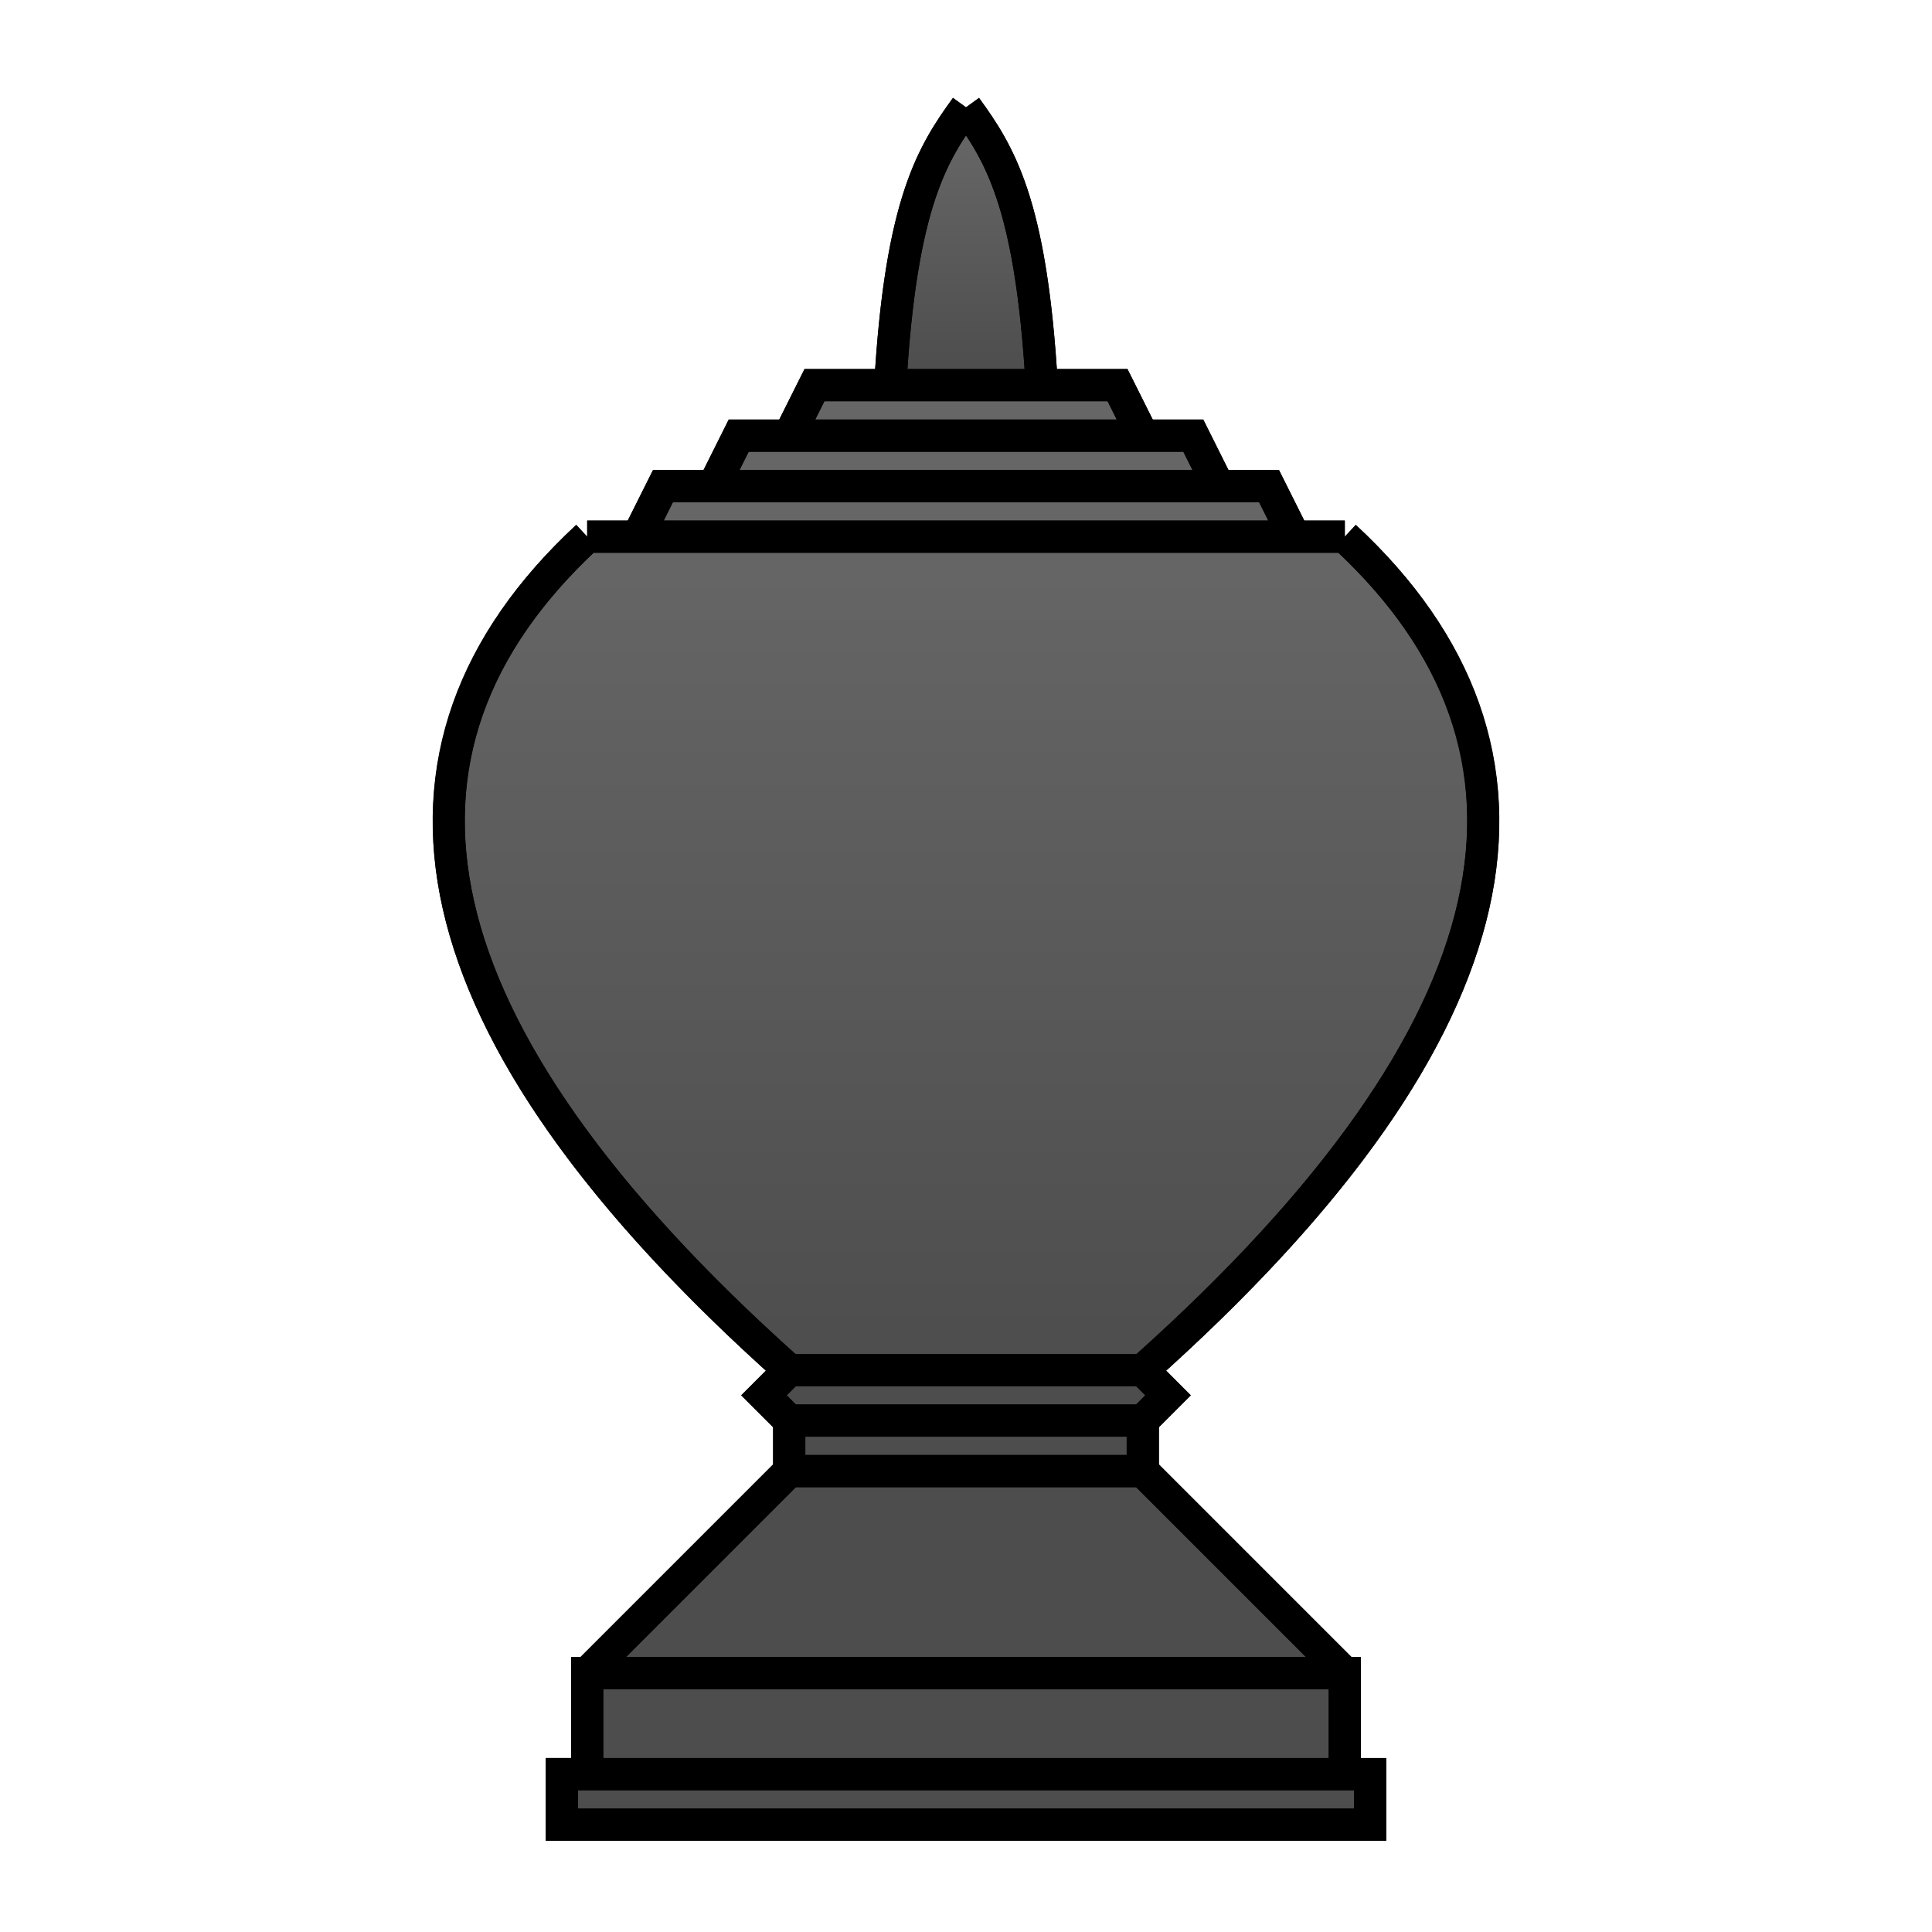
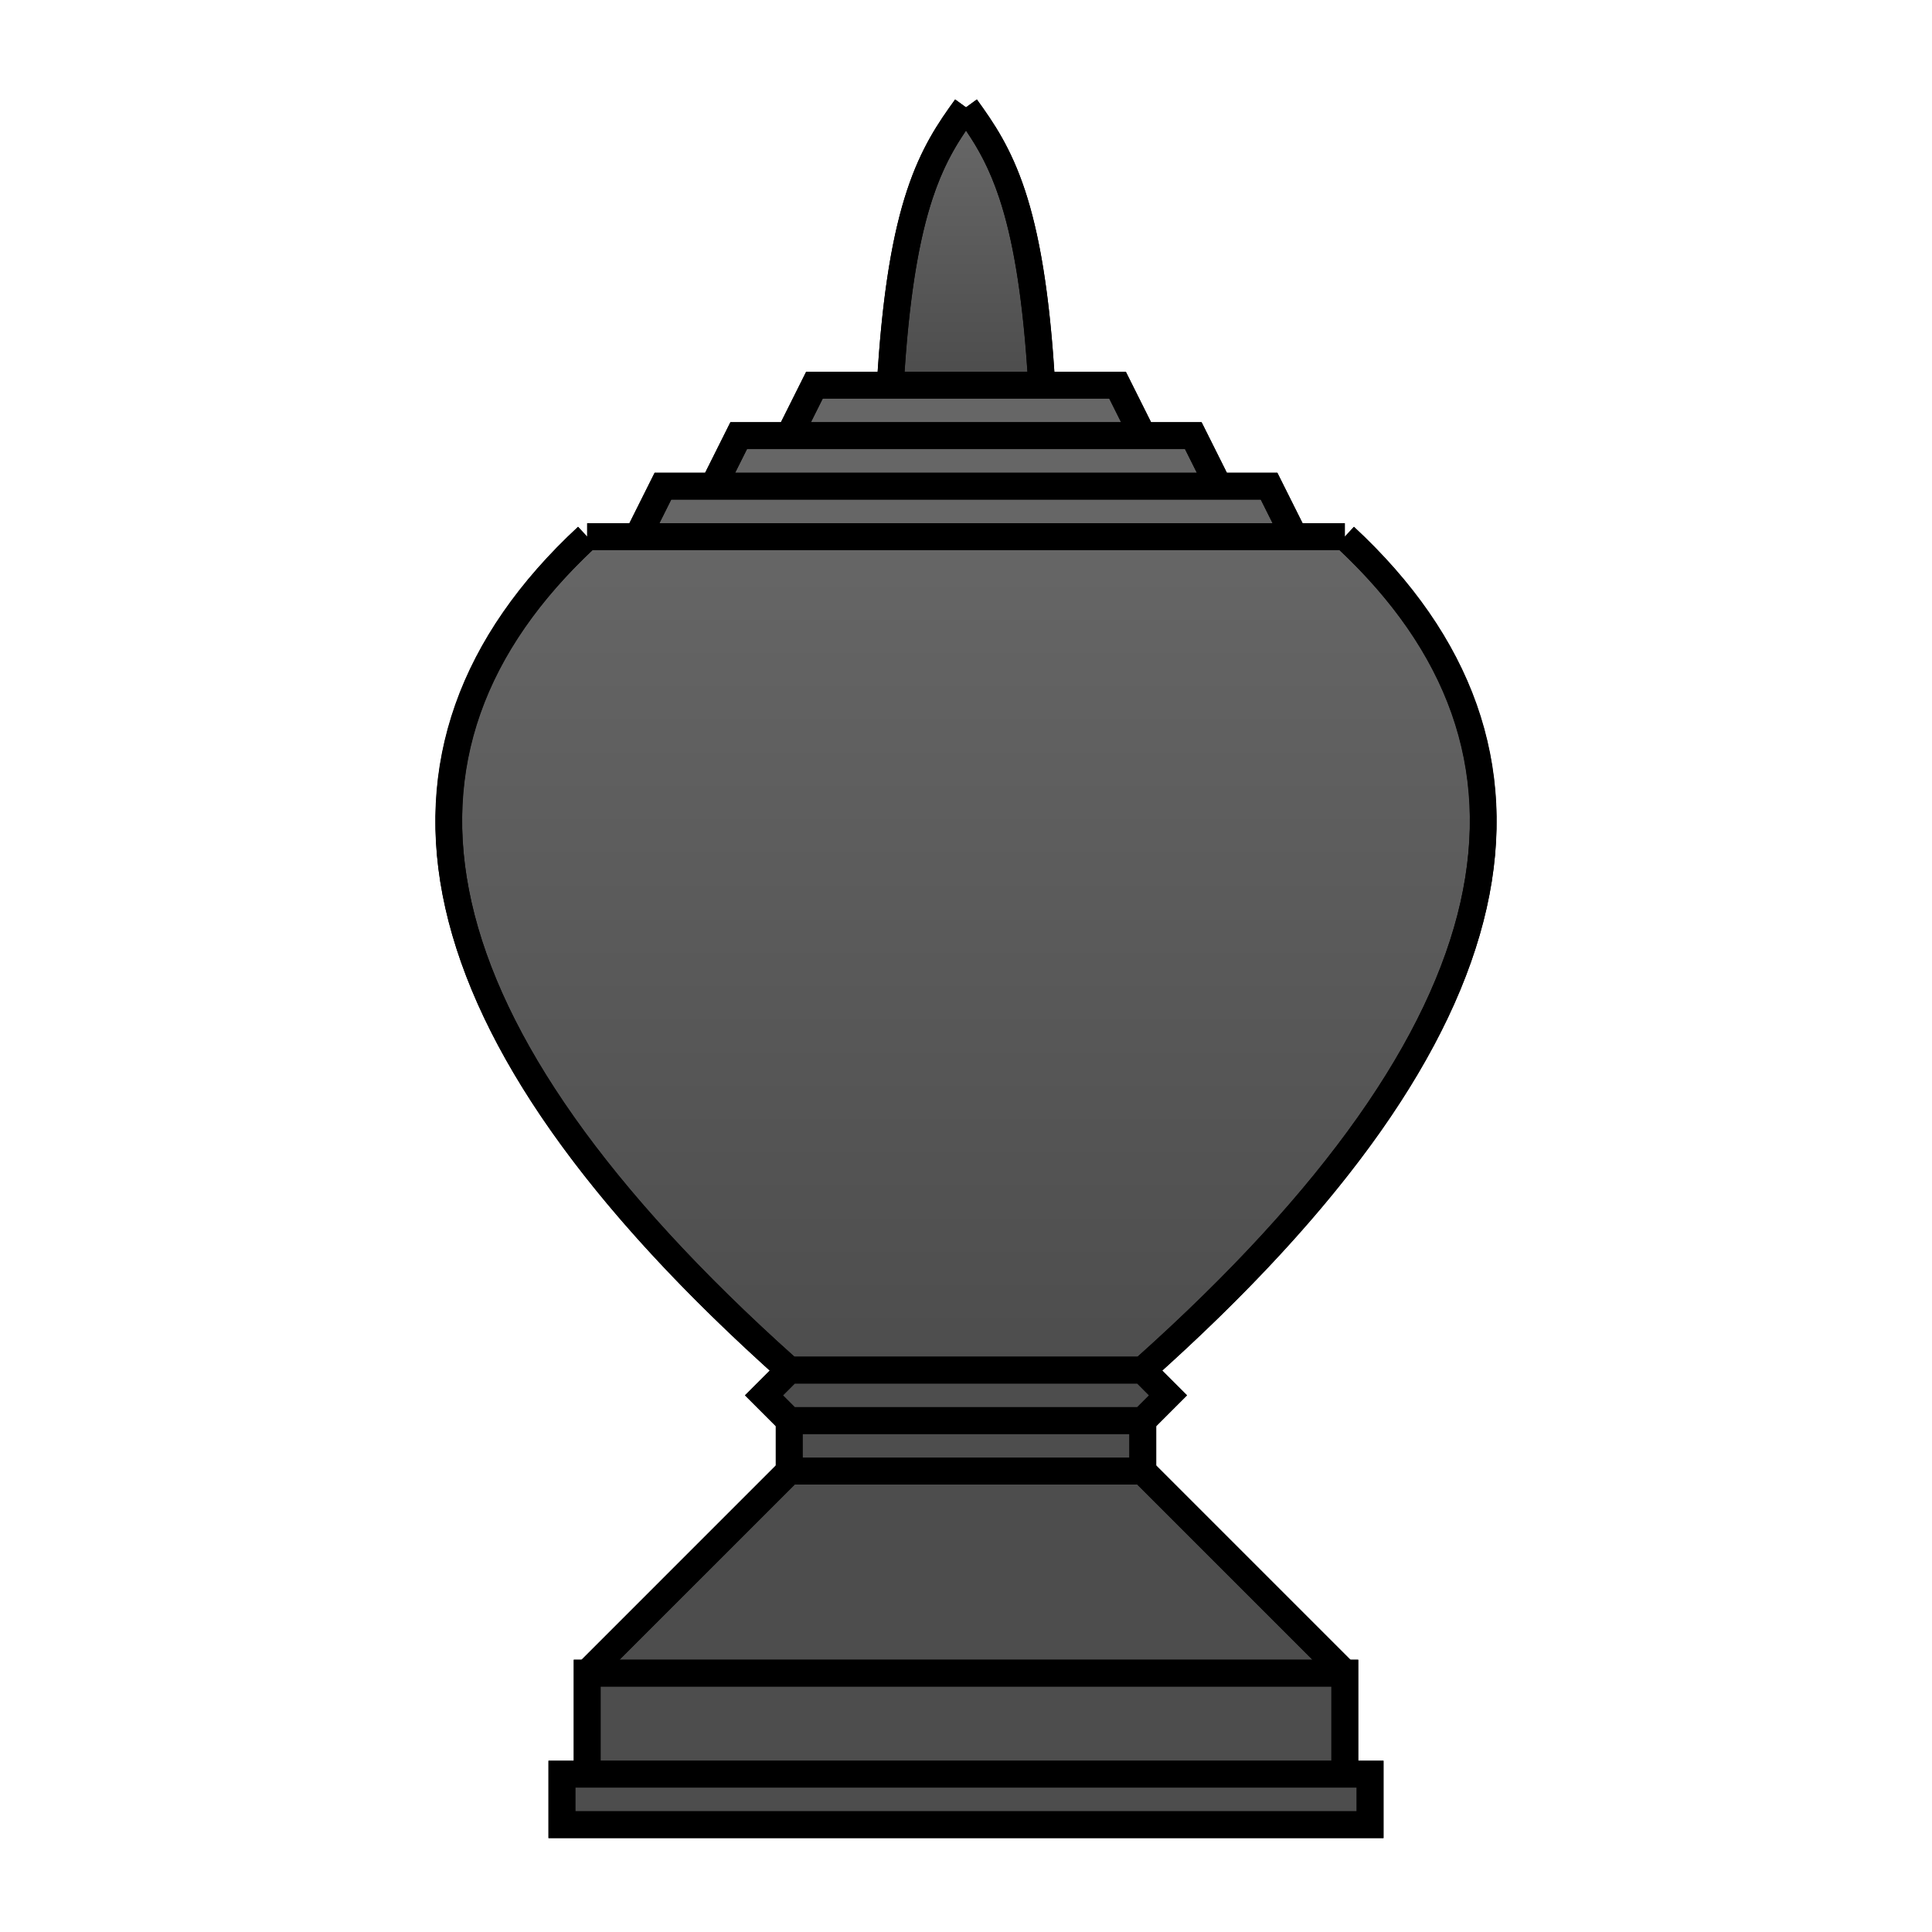
<svg xmlns="http://www.w3.org/2000/svg" xmlns:xlink="http://www.w3.org/1999/xlink" width="360" height="360" viewBox="0 0 95.25 95.25" version="1.1" id="svg8">
  <defs id="defs2">
-     <linearGradient id="linearGradient3453">
-       <stop style="stop-color:#666666;stop-opacity:1" offset="0" id="stop3449" />
-       <stop style="stop-color:#4d4d4d;stop-opacity:1" offset="1" id="stop3451" />
+     <linearGradient id="linearGradient1652">
+       <stop style="stop-color:#666666;stop-opacity:1" offset="0" id="stop1648" />
+       <stop style="stop-color:#4d4d4d;stop-opacity:1" offset="1" id="stop1650" />
    </linearGradient>
-     <linearGradient id="linearGradient3445">
-       <stop style="stop-color:#666666;stop-opacity:1" offset="0" id="stop3441" />
-       <stop style="stop-color:#4d4d4d;stop-opacity:1" offset="1" id="stop3443" />
+     <linearGradient id="linearGradient1644">
+       <stop style="stop-color:#666666;stop-opacity:1" offset="0" id="stop1640" />
+       <stop style="stop-color:#4d4d4d;stop-opacity:1" offset="1" id="stop1642" />
    </linearGradient>
-     <linearGradient xlink:href="#linearGradient3445" id="linearGradient3447" x1="180" y1="100" x2="180" y2="255" gradientUnits="userSpaceOnUse" />
-     <linearGradient xlink:href="#linearGradient3453" id="linearGradient3455" x1="180" y1="25" x2="180" y2="70" gradientUnits="userSpaceOnUse" />
+     <linearGradient xlink:href="#linearGradient1644" id="linearGradient1646" x1="180" y1="25" x2="180" y2="70" gradientUnits="userSpaceOnUse" />
+     <linearGradient xlink:href="#linearGradient1652" id="linearGradient1654" x1="180" y1="100" x2="180" y2="255" gradientUnits="userSpaceOnUse" />
  </defs>
-   <g id="layer6" style="display:inline">
-     <path style="color:#000000;font-style:normal;font-variant:normal;font-weight:normal;font-stretch:normal;font-size:medium;line-height:normal;font-family:sans-serif;font-variant-ligatures:normal;font-variant-position:normal;font-variant-caps:normal;font-variant-numeric:normal;font-variant-alternates:normal;font-feature-settings:normal;text-indent:0;text-align:start;text-decoration:none;text-decoration-line:none;text-decoration-style:solid;text-decoration-color:#000000;letter-spacing:normal;word-spacing:normal;text-transform:none;writing-mode:lr-tb;direction:ltr;text-orientation:mixed;dominant-baseline:auto;baseline-shift:baseline;text-anchor:start;white-space:normal;shape-padding:0;clip-rule:nonzero;display:inline;overflow:visible;visibility:visible;opacity:1;isolation:auto;mix-blend-mode:normal;color-interpolation:sRGB;color-interpolation-filters:linearRGB;solid-color:#000000;solid-opacity:1;vector-effect:none;fill:#000000;fill-opacity:1;fill-rule:nonzero;stroke:none;stroke-width:6;stroke-linecap:butt;stroke-linejoin:miter;stroke-miterlimit:4;stroke-dasharray:none;stroke-dashoffset:0;stroke-opacity:1;color-rendering:auto;image-rendering:auto;shape-rendering:auto;text-rendering:auto;enable-background:accumulate" d="m 177.572,18.24 c -3.104,4.274 -6.417,9.123 -9.051,17.104 -2.483,7.523 -4.401,17.866 -5.441,33.418 h -13.168 l -4.705,9.412 h -9.418 l -4.697,9.412 h -9.416 l -4.707,9.412 h -7.555 v 3.01 l -2.045,-2.205 C 85.389,118.179 76.432,142.471 82.508,169.355 c 5.939,26.282 25.775,54.854 60.205,86.037 l -4.605,4.605 5.949,5.949 v 6.926 l -35.889,35.889 h -1.758 v 18.824 h -4.703 V 343 H 180 258.293 v -15.414 h -4.703 v -18.824 h -1.758 l -35.889,-35.889 v -6.926 l 5.949,-5.949 -4.605,-4.605 c 34.43,-31.183 54.266,-59.755 60.205,-86.037 6.075,-26.884 -2.881,-51.177 -24.861,-71.553 l -2.045,2.205 v -3.01 h -7.555 l -4.707,-9.412 h -9.416 l -4.697,-9.412 h -9.418 l -4.705,-9.412 h -13.168 c -1.041,-15.552 -2.959,-25.895 -5.441,-33.418 -2.634,-7.981 -5.947,-12.829 -9.051,-17.104 L 180,20 Z" id="path3426" transform="scale(0.2645833)" />
+   <g id="layer3" style="display:inline">
+     <path style="color:#000000;font-style:normal;font-variant:normal;font-weight:normal;font-stretch:normal;font-size:medium;line-height:normal;font-family:sans-serif;font-variant-ligatures:normal;font-variant-position:normal;font-variant-caps:normal;font-variant-numeric:normal;font-variant-alternates:normal;font-feature-settings:normal;text-indent:0;text-align:start;text-decoration:none;text-decoration-line:none;text-decoration-style:solid;text-decoration-color:#000000;letter-spacing:normal;word-spacing:normal;text-transform:none;writing-mode:lr-tb;direction:ltr;text-orientation:mixed;dominant-baseline:auto;baseline-shift:baseline;text-anchor:start;white-space:normal;shape-padding:0;clip-rule:nonzero;display:inline;overflow:visible;visibility:visible;opacity:1;isolation:auto;mix-blend-mode:normal;color-interpolation:sRGB;color-interpolation-filters:linearRGB;solid-color:#000000;solid-opacity:1;vector-effect:none;fill:#000000;fill-opacity:1;fill-rule:nonzero;stroke:none;stroke-width:5;stroke-linecap:butt;stroke-linejoin:miter;stroke-miterlimit:4;stroke-dasharray:none;stroke-dashoffset:0;stroke-opacity:1;color-rendering:auto;image-rendering:auto;shape-rendering:auto;text-rendering:auto;enable-background:accumulate" d="m 177.977,18.529 c -3.098,4.267 -6.368,9.049 -8.982,16.971 -2.489,7.543 -4.42,17.974 -5.451,33.764 H 150.221 l -4.705,9.412 h -9.416 l -4.705,9.412 h -9.408 L 117.281,97.5 h -7.867 v 2.504 l -1.705,-1.84 C 85.822,118.454 76.955,142.53 82.994,169.252 c 5.926,26.222 25.814,54.845 60.441,86.127 l -4.619,4.619 5.742,5.742 v 7.34 L 108.375,309.264 h -1.463 v 18.824 h -4.709 v 14.41 H 180 257.797 v -14.41 h -4.709 V 309.264 H 251.625 l -36.184,-36.184 v -7.34 l 5.742,-5.742 -4.619,-4.619 c 34.628,-31.282 54.516,-59.905 60.441,-86.127 6.039,-26.722 -2.827,-50.798 -24.715,-71.088 l -1.705,1.84 V 97.5 h -7.867 l -4.705,-9.412 h -9.408 l -4.705,-9.412 h -9.416 L 209.779,69.264 H 196.457 C 195.425,53.474 193.495,43.043 191.006,35.5 188.392,27.578 185.122,22.796 182.023,18.529 L 180,19.998 Z" id="path1625" transform="scale(0.2645833)" />
  </g>
-   <g id="layer7" style="display:inline">
-     <path style="color:#000000;font-style:normal;font-variant:normal;font-weight:normal;font-stretch:normal;font-size:medium;line-height:normal;font-family:sans-serif;font-variant-ligatures:normal;font-variant-position:normal;font-variant-caps:normal;font-variant-numeric:normal;font-variant-alternates:normal;font-feature-settings:normal;text-indent:0;text-align:start;text-decoration:none;text-decoration-line:none;text-decoration-style:solid;text-decoration-color:#000000;letter-spacing:normal;word-spacing:normal;text-transform:none;writing-mode:lr-tb;direction:ltr;text-orientation:mixed;dominant-baseline:auto;baseline-shift:baseline;text-anchor:start;white-space:normal;shape-padding:0;clip-rule:nonzero;display:inline;overflow:visible;visibility:visible;opacity:1;isolation:auto;mix-blend-mode:normal;color-interpolation:sRGB;color-interpolation-filters:linearRGB;solid-color:#000000;solid-opacity:1;vector-effect:none;fill:url(#linearGradient3455);fill-opacity:1;fill-rule:nonzero;stroke:none;stroke-width:6;stroke-linecap:butt;stroke-linejoin:miter;stroke-miterlimit:4;stroke-dasharray:none;stroke-dashoffset:0;stroke-opacity:1;color-rendering:auto;image-rendering:auto;shape-rendering:auto;text-rendering:auto;enable-background:accumulate" d="m 180,25.232 c 2.096,3.158 4.036,6.711 5.779,11.994 2.242,6.793 4.104,16.538 5.131,31.535 H 180 169.09 c 1.027,-14.998 2.889,-24.742 5.131,-31.535 1.744,-5.283 3.684,-8.837 5.779,-11.994 z" id="path3424" transform="scale(0.2645833)" />
-     <path style="color:#000000;font-style:normal;font-variant:normal;font-weight:normal;font-stretch:normal;font-size:medium;line-height:normal;font-family:sans-serif;font-variant-ligatures:normal;font-variant-position:normal;font-variant-caps:normal;font-variant-numeric:normal;font-variant-alternates:normal;font-feature-settings:normal;text-indent:0;text-align:start;text-decoration:none;text-decoration-line:none;text-decoration-style:solid;text-decoration-color:#000000;letter-spacing:normal;word-spacing:normal;text-transform:none;writing-mode:lr-tb;direction:ltr;text-orientation:mixed;dominant-baseline:auto;baseline-shift:baseline;text-anchor:start;white-space:normal;shape-padding:0;clip-rule:nonzero;display:inline;overflow:visible;visibility:visible;opacity:1;isolation:auto;mix-blend-mode:normal;color-interpolation:sRGB;color-interpolation-filters:linearRGB;solid-color:#000000;solid-opacity:1;vector-effect:none;fill:#666666;fill-opacity:1;fill-rule:nonzero;stroke:none;stroke-width:6;stroke-linecap:butt;stroke-linejoin:miter;stroke-miterlimit:4;stroke-dasharray:none;stroke-dashoffset:0;stroke-opacity:1;color-rendering:auto;image-rendering:auto;shape-rendering:auto;text-rendering:auto;enable-background:accumulate" d="M 153.617,74.764 H 180 206.383 l 1.705,3.41 H 180 151.912 Z" id="path3422" transform="scale(0.2645833)" />
-     <path style="color:#000000;font-style:normal;font-variant:normal;font-weight:normal;font-stretch:normal;font-size:medium;line-height:normal;font-family:sans-serif;font-variant-ligatures:normal;font-variant-position:normal;font-variant-caps:normal;font-variant-numeric:normal;font-variant-alternates:normal;font-feature-settings:normal;text-indent:0;text-align:start;text-decoration:none;text-decoration-line:none;text-decoration-style:solid;text-decoration-color:#000000;letter-spacing:normal;word-spacing:normal;text-transform:none;writing-mode:lr-tb;direction:ltr;text-orientation:mixed;dominant-baseline:auto;baseline-shift:baseline;text-anchor:start;white-space:normal;shape-padding:0;clip-rule:nonzero;display:inline;overflow:visible;visibility:visible;opacity:1;isolation:auto;mix-blend-mode:normal;color-interpolation:sRGB;color-interpolation-filters:linearRGB;solid-color:#000000;solid-opacity:1;vector-effect:none;fill:#666666;fill-opacity:1;fill-rule:nonzero;stroke:none;stroke-width:6;stroke-linecap:butt;stroke-linejoin:miter;stroke-miterlimit:4;stroke-dasharray:none;stroke-dashoffset:0;stroke-opacity:1;color-rendering:auto;image-rendering:auto;shape-rendering:auto;text-rendering:auto;enable-background:accumulate" d="M 139.504,84.176 H 180 220.496 l 1.705,3.41 H 180 137.799 Z" id="path3420" transform="scale(0.2645833)" />
-     <path style="color:#000000;font-style:normal;font-variant:normal;font-weight:normal;font-stretch:normal;font-size:medium;line-height:normal;font-family:sans-serif;font-variant-ligatures:normal;font-variant-position:normal;font-variant-caps:normal;font-variant-numeric:normal;font-variant-alternates:normal;font-feature-settings:normal;text-indent:0;text-align:start;text-decoration:none;text-decoration-line:none;text-decoration-style:solid;text-decoration-color:#000000;letter-spacing:normal;word-spacing:normal;text-transform:none;writing-mode:lr-tb;direction:ltr;text-orientation:mixed;dominant-baseline:auto;baseline-shift:baseline;text-anchor:start;white-space:normal;shape-padding:0;clip-rule:nonzero;display:inline;overflow:visible;visibility:visible;opacity:1;isolation:auto;mix-blend-mode:normal;color-interpolation:sRGB;color-interpolation-filters:linearRGB;solid-color:#000000;solid-opacity:1;vector-effect:none;fill:#666666;fill-opacity:1;fill-rule:nonzero;stroke:none;stroke-width:6;stroke-linecap:butt;stroke-linejoin:miter;stroke-miterlimit:4;stroke-dasharray:none;stroke-dashoffset:0;stroke-opacity:1;color-rendering:auto;image-rendering:auto;shape-rendering:auto;text-rendering:auto;enable-background:accumulate" d="M 125.381,93.588 H 180 234.619 l 1.705,3.41 H 180 123.676 Z" id="path3418" transform="scale(0.2645833)" />
-     <path style="color:#000000;font-style:normal;font-variant:normal;font-weight:normal;font-stretch:normal;font-size:medium;line-height:normal;font-family:sans-serif;font-variant-ligatures:normal;font-variant-position:normal;font-variant-caps:normal;font-variant-numeric:normal;font-variant-alternates:normal;font-feature-settings:normal;text-indent:0;text-align:start;text-decoration:none;text-decoration-line:none;text-decoration-style:solid;text-decoration-color:#000000;letter-spacing:normal;word-spacing:normal;text-transform:none;writing-mode:lr-tb;direction:ltr;text-orientation:mixed;dominant-baseline:auto;baseline-shift:baseline;text-anchor:start;white-space:normal;shape-padding:0;clip-rule:nonzero;display:inline;overflow:visible;visibility:visible;opacity:1;isolation:auto;mix-blend-mode:normal;color-interpolation:sRGB;color-interpolation-filters:linearRGB;solid-color:#000000;solid-opacity:1;vector-effect:none;fill:url(#linearGradient3447);fill-opacity:1;fill-rule:nonzero;stroke:none;stroke-width:6;stroke-linecap:butt;stroke-linejoin:miter;stroke-miterlimit:4;stroke-dasharray:none;stroke-dashoffset:0;stroke-opacity:1;color-rendering:auto;image-rendering:auto;shape-rendering:auto;text-rendering:auto;enable-background:accumulate" d="M 110.611,103 H 180 249.389 c 20.229,19.138 27.816,40.438 22.258,65.033 -5.589,24.733 -25.008,53 -59.859,84.258 H 180 148.213 C 113.362,221.033 93.943,192.767 88.354,168.033 82.795,143.438 90.382,122.138 110.611,103 Z" id="path3416" transform="scale(0.2645833)" />
-     <path style="color:#000000;font-style:normal;font-variant:normal;font-weight:normal;font-stretch:normal;font-size:medium;line-height:normal;font-family:sans-serif;font-variant-ligatures:normal;font-variant-position:normal;font-variant-caps:normal;font-variant-numeric:normal;font-variant-alternates:normal;font-feature-settings:normal;text-indent:0;text-align:start;text-decoration:none;text-decoration-line:none;text-decoration-style:solid;text-decoration-color:#000000;letter-spacing:normal;word-spacing:normal;text-transform:none;writing-mode:lr-tb;direction:ltr;text-orientation:mixed;dominant-baseline:auto;baseline-shift:baseline;text-anchor:start;white-space:normal;shape-padding:0;clip-rule:nonzero;display:inline;overflow:visible;visibility:visible;opacity:1;isolation:auto;mix-blend-mode:normal;color-interpolation:sRGB;color-interpolation-filters:linearRGB;solid-color:#000000;solid-opacity:1;vector-effect:none;fill:#4d4d4d;fill-opacity:1;fill-rule:nonzero;stroke:none;stroke-width:6;stroke-linecap:butt;stroke-linejoin:miter;stroke-miterlimit:4;stroke-dasharray:none;stroke-dashoffset:0;stroke-opacity:1;color-rendering:auto;image-rendering:auto;shape-rendering:auto;text-rendering:auto;enable-background:accumulate" d="M 148.303,258.293 H 180 211.697 l 1.705,1.705 -1.705,1.705 H 180 148.303 l -1.705,-1.705 z" id="path3414" transform="scale(0.2645833)" />
-     <path style="color:#000000;font-style:normal;font-variant:normal;font-weight:normal;font-stretch:normal;font-size:medium;line-height:normal;font-family:sans-serif;font-variant-ligatures:normal;font-variant-position:normal;font-variant-caps:normal;font-variant-numeric:normal;font-variant-alternates:normal;font-feature-settings:normal;text-indent:0;text-align:start;text-decoration:none;text-decoration-line:none;text-decoration-style:solid;text-decoration-color:#000000;letter-spacing:normal;word-spacing:normal;text-transform:none;writing-mode:lr-tb;direction:ltr;text-orientation:mixed;dominant-baseline:auto;baseline-shift:baseline;text-anchor:start;white-space:normal;shape-padding:0;clip-rule:nonzero;display:inline;overflow:visible;visibility:visible;opacity:1;isolation:auto;mix-blend-mode:normal;color-interpolation:sRGB;color-interpolation-filters:linearRGB;solid-color:#000000;solid-opacity:1;vector-effect:none;fill:#4d4d4d;fill-opacity:1;fill-rule:nonzero;stroke:none;stroke-width:6;stroke-linecap:butt;stroke-linejoin:miter;stroke-miterlimit:4;stroke-dasharray:none;stroke-dashoffset:0;stroke-opacity:1;color-rendering:auto;image-rendering:auto;shape-rendering:auto;text-rendering:auto;enable-background:accumulate" d="M 150.059,267.705 H 180 209.941 v 3.41 H 180 150.059 Z" id="path3412" transform="scale(0.2645833)" />
-     <path style="color:#000000;font-style:normal;font-variant:normal;font-weight:normal;font-stretch:normal;font-size:medium;line-height:normal;font-family:sans-serif;font-variant-ligatures:normal;font-variant-position:normal;font-variant-caps:normal;font-variant-numeric:normal;font-variant-alternates:normal;font-feature-settings:normal;text-indent:0;text-align:start;text-decoration:none;text-decoration-line:none;text-decoration-style:solid;text-decoration-color:#000000;letter-spacing:normal;word-spacing:normal;text-transform:none;writing-mode:lr-tb;direction:ltr;text-orientation:mixed;dominant-baseline:auto;baseline-shift:baseline;text-anchor:start;white-space:normal;shape-padding:0;clip-rule:nonzero;display:inline;overflow:visible;visibility:visible;opacity:1;isolation:auto;mix-blend-mode:normal;color-interpolation:sRGB;color-interpolation-filters:linearRGB;solid-color:#000000;solid-opacity:1;vector-effect:none;fill:#4d4d4d;fill-opacity:1;fill-rule:nonzero;stroke:none;stroke-width:6;stroke-linecap:butt;stroke-linejoin:miter;stroke-miterlimit:4;stroke-dasharray:none;stroke-dashoffset:0;stroke-opacity:1;color-rendering:auto;image-rendering:auto;shape-rendering:auto;text-rendering:auto;enable-background:accumulate" d="M 148.301,277.117 H 180 211.699 l 31.645,31.645 H 180 116.656 Z" id="path3410" transform="scale(0.2645833)" />
-     <path style="color:#000000;font-style:normal;font-variant:normal;font-weight:normal;font-stretch:normal;font-size:medium;line-height:normal;font-family:sans-serif;font-variant-ligatures:normal;font-variant-position:normal;font-variant-caps:normal;font-variant-numeric:normal;font-variant-alternates:normal;font-feature-settings:normal;text-indent:0;text-align:start;text-decoration:none;text-decoration-line:none;text-decoration-style:solid;text-decoration-color:#000000;letter-spacing:normal;word-spacing:normal;text-transform:none;writing-mode:lr-tb;direction:ltr;text-orientation:mixed;dominant-baseline:auto;baseline-shift:baseline;text-anchor:start;white-space:normal;shape-padding:0;clip-rule:nonzero;display:inline;overflow:visible;visibility:visible;opacity:1;isolation:auto;mix-blend-mode:normal;color-interpolation:sRGB;color-interpolation-filters:linearRGB;solid-color:#000000;solid-opacity:1;vector-effect:none;fill:#4d4d4d;fill-opacity:1;fill-rule:nonzero;stroke:none;stroke-width:6;stroke-linecap:butt;stroke-linejoin:miter;stroke-miterlimit:4;stroke-dasharray:none;stroke-dashoffset:0;stroke-opacity:1;color-rendering:auto;image-rendering:auto;shape-rendering:auto;text-rendering:auto;enable-background:accumulate" d="M 112.412,314.764 H 180 247.588 v 12.822 H 180 112.412 Z" id="path3408" transform="scale(0.2645833)" />
-     <path style="color:#000000;font-style:normal;font-variant:normal;font-weight:normal;font-stretch:normal;font-size:medium;line-height:normal;font-family:sans-serif;font-variant-ligatures:normal;font-variant-position:normal;font-variant-caps:normal;font-variant-numeric:normal;font-variant-alternates:normal;font-feature-settings:normal;text-indent:0;text-align:start;text-decoration:none;text-decoration-line:none;text-decoration-style:solid;text-decoration-color:#000000;letter-spacing:normal;word-spacing:normal;text-transform:none;writing-mode:lr-tb;direction:ltr;text-orientation:mixed;dominant-baseline:auto;baseline-shift:baseline;text-anchor:start;white-space:normal;shape-padding:0;clip-rule:nonzero;display:inline;overflow:visible;visibility:visible;opacity:1;isolation:auto;mix-blend-mode:normal;color-interpolation:sRGB;color-interpolation-filters:linearRGB;solid-color:#000000;solid-opacity:1;vector-effect:none;fill:#4d4d4d;fill-opacity:1;fill-rule:nonzero;stroke:none;stroke-width:6;stroke-linecap:butt;stroke-linejoin:miter;stroke-miterlimit:4;stroke-dasharray:none;stroke-dashoffset:0;stroke-opacity:1;color-rendering:auto;image-rendering:auto;shape-rendering:auto;text-rendering:auto;enable-background:accumulate" d="M 107.709,333.588 H 180 252.291 v 3.41 H 180 107.709 Z" id="path3317" transform="scale(0.2645833)" />
+   <g id="layer2" style="display:inline">
+     <path style="color:#000000;font-style:normal;font-variant:normal;font-weight:normal;font-stretch:normal;font-size:medium;line-height:normal;font-family:sans-serif;font-variant-ligatures:normal;font-variant-position:normal;font-variant-caps:normal;font-variant-numeric:normal;font-variant-alternates:normal;font-feature-settings:normal;text-indent:0;text-align:start;text-decoration:none;text-decoration-line:none;text-decoration-style:solid;text-decoration-color:#000000;letter-spacing:normal;word-spacing:normal;text-transform:none;writing-mode:lr-tb;direction:ltr;text-orientation:mixed;dominant-baseline:auto;baseline-shift:baseline;text-anchor:start;white-space:normal;shape-padding:0;clip-rule:nonzero;display:inline;overflow:visible;visibility:visible;opacity:1;isolation:auto;mix-blend-mode:normal;color-interpolation:sRGB;color-interpolation-filters:linearRGB;solid-color:#000000;solid-opacity:1;vector-effect:none;fill:url(#linearGradient1646);fill-opacity:1;fill-rule:nonzero;stroke:none;stroke-width:5;stroke-linecap:butt;stroke-linejoin:miter;stroke-miterlimit:4;stroke-dasharray:none;stroke-dashoffset:0;stroke-opacity:1;color-rendering:auto;image-rendering:auto;shape-rendering:auto;text-rendering:auto;enable-background:accumulate" d="m 180,24.338 c 2.269,3.337 4.38,7.053 6.252,12.727 2.287,6.93 4.167,16.867 5.188,32.199 H 180 168.561 c 1.02,-15.332 2.9,-25.269 5.188,-32.199 1.872,-5.674 3.983,-9.389 6.252,-12.727 z" id="path1623" transform="scale(0.2645833)" />
+     <path style="color:#000000;font-style:normal;font-variant:normal;font-weight:normal;font-stretch:normal;font-size:medium;line-height:normal;font-family:sans-serif;font-variant-ligatures:normal;font-variant-position:normal;font-variant-caps:normal;font-variant-numeric:normal;font-variant-alternates:normal;font-feature-settings:normal;text-indent:0;text-align:start;text-decoration:none;text-decoration-line:none;text-decoration-style:solid;text-decoration-color:#000000;letter-spacing:normal;word-spacing:normal;text-transform:none;writing-mode:lr-tb;direction:ltr;text-orientation:mixed;dominant-baseline:auto;baseline-shift:baseline;text-anchor:start;white-space:normal;shape-padding:0;clip-rule:nonzero;display:inline;overflow:visible;visibility:visible;opacity:1;isolation:auto;mix-blend-mode:normal;color-interpolation:sRGB;color-interpolation-filters:linearRGB;solid-color:#000000;solid-opacity:1;vector-effect:none;fill:#666666;fill-opacity:1;fill-rule:nonzero;stroke:none;stroke-width:5;stroke-linecap:butt;stroke-linejoin:miter;stroke-miterlimit:4;stroke-dasharray:none;stroke-dashoffset:0;stroke-opacity:1;color-rendering:auto;image-rendering:auto;shape-rendering:auto;text-rendering:auto;enable-background:accumulate" d="M 153.307,74.262 H 180 206.693 l 2.207,4.414 H 180 151.1 Z" id="path1621" transform="scale(0.2645833)" />
+     <path style="color:#000000;font-style:normal;font-variant:normal;font-weight:normal;font-stretch:normal;font-size:medium;line-height:normal;font-family:sans-serif;font-variant-ligatures:normal;font-variant-position:normal;font-variant-caps:normal;font-variant-numeric:normal;font-variant-alternates:normal;font-feature-settings:normal;text-indent:0;text-align:start;text-decoration:none;text-decoration-line:none;text-decoration-style:solid;text-decoration-color:#000000;letter-spacing:normal;word-spacing:normal;text-transform:none;writing-mode:lr-tb;direction:ltr;text-orientation:mixed;dominant-baseline:auto;baseline-shift:baseline;text-anchor:start;white-space:normal;shape-padding:0;clip-rule:nonzero;display:inline;overflow:visible;visibility:visible;opacity:1;isolation:auto;mix-blend-mode:normal;color-interpolation:sRGB;color-interpolation-filters:linearRGB;solid-color:#000000;solid-opacity:1;vector-effect:none;fill:#666666;fill-opacity:1;fill-rule:nonzero;stroke:none;stroke-width:5;stroke-linecap:butt;stroke-linejoin:miter;stroke-miterlimit:4;stroke-dasharray:none;stroke-dashoffset:0;stroke-opacity:1;color-rendering:auto;image-rendering:auto;shape-rendering:auto;text-rendering:auto;enable-background:accumulate" d="M 139.193,83.674 H 180 220.807 l 2.207,4.414 H 180 136.986 Z" id="path1619" transform="scale(0.2645833)" />
+     <path style="color:#000000;font-style:normal;font-variant:normal;font-weight:normal;font-stretch:normal;font-size:medium;line-height:normal;font-family:sans-serif;font-variant-ligatures:normal;font-variant-position:normal;font-variant-caps:normal;font-variant-numeric:normal;font-variant-alternates:normal;font-feature-settings:normal;text-indent:0;text-align:start;text-decoration:none;text-decoration-line:none;text-decoration-style:solid;text-decoration-color:#000000;letter-spacing:normal;word-spacing:normal;text-transform:none;writing-mode:lr-tb;direction:ltr;text-orientation:mixed;dominant-baseline:auto;baseline-shift:baseline;text-anchor:start;white-space:normal;shape-padding:0;clip-rule:nonzero;display:inline;overflow:visible;visibility:visible;opacity:1;isolation:auto;mix-blend-mode:normal;color-interpolation:sRGB;color-interpolation-filters:linearRGB;solid-color:#000000;solid-opacity:1;vector-effect:none;fill:#666666;fill-opacity:1;fill-rule:nonzero;stroke:none;stroke-width:5;stroke-linecap:butt;stroke-linejoin:miter;stroke-miterlimit:4;stroke-dasharray:none;stroke-dashoffset:0;stroke-opacity:1;color-rendering:auto;image-rendering:auto;shape-rendering:auto;text-rendering:auto;enable-background:accumulate" d="M 125.072,93.086 H 180 234.928 L 237.131,97.5 H 180 122.869 Z" id="path1617" transform="scale(0.2645833)" />
+     <path style="color:#000000;font-style:normal;font-variant:normal;font-weight:normal;font-stretch:normal;font-size:medium;line-height:normal;font-family:sans-serif;font-variant-ligatures:normal;font-variant-position:normal;font-variant-caps:normal;font-variant-numeric:normal;font-variant-alternates:normal;font-feature-settings:normal;text-indent:0;text-align:start;text-decoration:none;text-decoration-line:none;text-decoration-style:solid;text-decoration-color:#000000;letter-spacing:normal;word-spacing:normal;text-transform:none;writing-mode:lr-tb;direction:ltr;text-orientation:mixed;dominant-baseline:auto;baseline-shift:baseline;text-anchor:start;white-space:normal;shape-padding:0;clip-rule:nonzero;display:inline;overflow:visible;visibility:visible;opacity:1;isolation:auto;mix-blend-mode:normal;color-interpolation:sRGB;color-interpolation-filters:linearRGB;solid-color:#000000;solid-opacity:1;vector-effect:none;fill:url(#linearGradient1654);fill-opacity:1;fill-rule:nonzero;stroke:none;stroke-width:5;stroke-linecap:butt;stroke-linejoin:miter;stroke-miterlimit:4;stroke-dasharray:none;stroke-dashoffset:0;stroke-opacity:1;color-rendering:auto;image-rendering:auto;shape-rendering:auto;text-rendering:auto;enable-background:accumulate" d="M 110.412,102.498 H 180 249.588 c 20.429,19.262 28.152,40.832 22.545,65.646 -5.634,24.93 -25.172,53.299 -60.16,84.648 H 180 148.027 C 113.039,221.443 93.501,193.075 87.867,168.145 82.26,143.33 89.983,121.76 110.412,102.498 Z" id="path1615" transform="scale(0.2645833)" />
+     <path style="color:#000000;font-style:normal;font-variant:normal;font-weight:normal;font-stretch:normal;font-size:medium;line-height:normal;font-family:sans-serif;font-variant-ligatures:normal;font-variant-position:normal;font-variant-caps:normal;font-variant-numeric:normal;font-variant-alternates:normal;font-feature-settings:normal;text-indent:0;text-align:start;text-decoration:none;text-decoration-line:none;text-decoration-style:solid;text-decoration-color:#000000;letter-spacing:normal;word-spacing:normal;text-transform:none;writing-mode:lr-tb;direction:ltr;text-orientation:mixed;dominant-baseline:auto;baseline-shift:baseline;text-anchor:start;white-space:normal;shape-padding:0;clip-rule:nonzero;display:inline;overflow:visible;visibility:visible;opacity:1;isolation:auto;mix-blend-mode:normal;color-interpolation:sRGB;color-interpolation-filters:linearRGB;solid-color:#000000;solid-opacity:1;vector-effect:none;fill:#4d4d4d;fill-opacity:1;fill-rule:nonzero;stroke:none;stroke-width:5;stroke-linecap:butt;stroke-linejoin:miter;stroke-miterlimit:4;stroke-dasharray:none;stroke-dashoffset:0;stroke-opacity:1;color-rendering:auto;image-rendering:auto;shape-rendering:auto;text-rendering:auto;enable-background:accumulate" d="M 148.096,257.797 H 180 211.904 l 2.199,2.209 -2.199,2.199 H 180 148.096 l -2.199,-2.199 z" id="path1613" transform="scale(0.2645833)" />
+     <path style="color:#000000;font-style:normal;font-variant:normal;font-weight:normal;font-stretch:normal;font-size:medium;line-height:normal;font-family:sans-serif;font-variant-ligatures:normal;font-variant-position:normal;font-variant-caps:normal;font-variant-numeric:normal;font-variant-alternates:normal;font-feature-settings:normal;text-indent:0;text-align:start;text-decoration:none;text-decoration-line:none;text-decoration-style:solid;text-decoration-color:#000000;letter-spacing:normal;word-spacing:normal;text-transform:none;writing-mode:lr-tb;direction:ltr;text-orientation:mixed;dominant-baseline:auto;baseline-shift:baseline;text-anchor:start;white-space:normal;shape-padding:0;clip-rule:nonzero;display:inline;overflow:visible;visibility:visible;opacity:1;isolation:auto;mix-blend-mode:normal;color-interpolation:sRGB;color-interpolation-filters:linearRGB;solid-color:#000000;solid-opacity:1;vector-effect:none;fill:#4d4d4d;fill-opacity:1;fill-rule:nonzero;stroke:none;stroke-width:5;stroke-linecap:butt;stroke-linejoin:miter;stroke-miterlimit:4;stroke-dasharray:none;stroke-dashoffset:0;stroke-opacity:1;color-rendering:auto;image-rendering:auto;shape-rendering:auto;text-rendering:auto;enable-background:accumulate" d="M 149.557,267.203 H 180 210.443 v 4.414 H 180 149.557 Z" id="path1611" transform="scale(0.2645833)" />
+     <path style="color:#000000;font-style:normal;font-variant:normal;font-weight:normal;font-stretch:normal;font-size:medium;line-height:normal;font-family:sans-serif;font-variant-ligatures:normal;font-variant-position:normal;font-variant-caps:normal;font-variant-numeric:normal;font-variant-alternates:normal;font-feature-settings:normal;text-indent:0;text-align:start;text-decoration:none;text-decoration-line:none;text-decoration-style:solid;text-decoration-color:#000000;letter-spacing:normal;word-spacing:normal;text-transform:none;writing-mode:lr-tb;direction:ltr;text-orientation:mixed;dominant-baseline:auto;baseline-shift:baseline;text-anchor:start;white-space:normal;shape-padding:0;clip-rule:nonzero;display:inline;overflow:visible;visibility:visible;opacity:1;isolation:auto;mix-blend-mode:normal;color-interpolation:sRGB;color-interpolation-filters:linearRGB;solid-color:#000000;solid-opacity:1;vector-effect:none;fill:#4d4d4d;fill-opacity:1;fill-rule:nonzero;stroke:none;stroke-width:5;stroke-linecap:butt;stroke-linejoin:miter;stroke-miterlimit:4;stroke-dasharray:none;stroke-dashoffset:0;stroke-opacity:1;color-rendering:auto;image-rendering:auto;shape-rendering:auto;text-rendering:auto;enable-background:accumulate" d="M 148.094,276.615 H 180 211.906 l 32.648,32.648 H 180 115.445 Z" id="path1609" transform="scale(0.2645833)" />
+     <path style="color:#000000;font-style:normal;font-variant:normal;font-weight:normal;font-stretch:normal;font-size:medium;line-height:normal;font-family:sans-serif;font-variant-ligatures:normal;font-variant-position:normal;font-variant-caps:normal;font-variant-numeric:normal;font-variant-alternates:normal;font-feature-settings:normal;text-indent:0;text-align:start;text-decoration:none;text-decoration-line:none;text-decoration-style:solid;text-decoration-color:#000000;letter-spacing:normal;word-spacing:normal;text-transform:none;writing-mode:lr-tb;direction:ltr;text-orientation:mixed;dominant-baseline:auto;baseline-shift:baseline;text-anchor:start;white-space:normal;shape-padding:0;clip-rule:nonzero;display:inline;overflow:visible;visibility:visible;opacity:1;isolation:auto;mix-blend-mode:normal;color-interpolation:sRGB;color-interpolation-filters:linearRGB;solid-color:#000000;solid-opacity:1;vector-effect:none;fill:#4d4d4d;fill-opacity:1;fill-rule:nonzero;stroke:none;stroke-width:5;stroke-linecap:butt;stroke-linejoin:miter;stroke-miterlimit:4;stroke-dasharray:none;stroke-dashoffset:0;stroke-opacity:1;color-rendering:auto;image-rendering:auto;shape-rendering:auto;text-rendering:auto;enable-background:accumulate" d="M 111.91,314.262 H 180 248.09 v 13.826 H 180 111.91 Z" id="path1607" transform="scale(0.2645833)" />
+     <path style="color:#000000;font-style:normal;font-variant:normal;font-weight:normal;font-stretch:normal;font-size:medium;line-height:normal;font-family:sans-serif;font-variant-ligatures:normal;font-variant-position:normal;font-variant-caps:normal;font-variant-numeric:normal;font-variant-alternates:normal;font-feature-settings:normal;text-indent:0;text-align:start;text-decoration:none;text-decoration-line:none;text-decoration-style:solid;text-decoration-color:#000000;letter-spacing:normal;word-spacing:normal;text-transform:none;writing-mode:lr-tb;direction:ltr;text-orientation:mixed;dominant-baseline:auto;baseline-shift:baseline;text-anchor:start;white-space:normal;shape-padding:0;clip-rule:nonzero;display:inline;overflow:visible;visibility:visible;opacity:1;isolation:auto;mix-blend-mode:normal;color-interpolation:sRGB;color-interpolation-filters:linearRGB;solid-color:#000000;solid-opacity:1;vector-effect:none;fill:#4d4d4d;fill-opacity:1;fill-rule:nonzero;stroke:none;stroke-width:5;stroke-linecap:butt;stroke-linejoin:miter;stroke-miterlimit:4;stroke-dasharray:none;stroke-dashoffset:0;stroke-opacity:1;color-rendering:auto;image-rendering:auto;shape-rendering:auto;text-rendering:auto;enable-background:accumulate" d="M 107.207,333.086 H 180 252.793 V 337.5 H 180 107.207 Z" id="path1516" transform="scale(0.2645833)" />
  </g>
  <g id="layer1" transform="translate(0,-201.75)" style="display:inline">
-     <path style="fill:none;stroke:#000000;stroke-width:1.587;stroke-miterlimit:4;stroke-dasharray:none" d="m 47.625,269.297 h -8.716 l -1.245,1.245 1.245,1.245 h 8.716" id="path601" />
-     <path style="fill:none;stroke:#000000;stroke-width:1.587;stroke-miterlimit:4;stroke-dasharray:none" d="m 38.909,271.787 v 2.49 h 8.716" id="path603" />
-     <path style="fill:none;stroke:#000000;stroke-width:1.587;stroke-miterlimit:4;stroke-dasharray:none" d="M 47.625,291.708 H 27.703 v -2.49 h 19.922" id="path1287" />
-     <path style="fill:none;stroke:#000000;stroke-width:1.587;stroke-miterlimit:4;stroke-dasharray:none" d="m 28.949,289.218 v -4.98 h 18.676" id="path1289" />
-     <path style="fill:none;stroke:#000000;stroke-width:1.587;stroke-miterlimit:4;stroke-dasharray:none" d="m 38.909,274.277 -9.961,9.961" id="path1291" />
-     <path style="fill:none;stroke:#000000;stroke-width:1.587;stroke-miterlimit:4;stroke-dasharray:none" d="M 38.909,269.297 C 20.045,252.473 17.612,238.717 28.949,228.208" id="path1293" />
-     <path style="fill:none;stroke:#000000;stroke-width:1.587;stroke-miterlimit:4;stroke-dasharray:none" d="M 28.949,228.208 H 47.625" id="path1295" />
-     <path style="fill:none;stroke:#000000;stroke-width:1.587;stroke-miterlimit:4;stroke-dasharray:none" d="m 31.439,228.208 1.245,-2.49 h 14.941" id="path1303" />
-     <path style="fill:none;stroke:#000000;stroke-width:1.587;stroke-miterlimit:4;stroke-dasharray:none" d="m 35.174,225.718 1.245,-2.49 h 11.206" id="path1305" />
-     <path style="fill:none;stroke:#000000;stroke-width:1.587;stroke-miterlimit:4;stroke-dasharray:none" d="m 38.909,223.228 1.245,-2.49 h 7.471" id="path1307" />
-     <path style="fill:none;stroke:#000000;stroke-width:1.587;stroke-miterlimit:4;stroke-dasharray:none" d="m 43.89,220.738 c 0.518,-9.011 2.11,-11.457 3.735,-13.696" id="path1309" />
-     <path style="fill:none;stroke:#000000;stroke-width:1.587;stroke-miterlimit:4;stroke-dasharray:none" d="m 47.625,269.297 h 8.716 l 1.245,1.245 -1.245,1.245 H 47.625" id="path601-2" />
-     <path style="fill:none;stroke:#000000;stroke-width:1.587;stroke-miterlimit:4;stroke-dasharray:none" d="m 56.341,271.787 v 2.49 H 47.625" id="path603-6" />
-     <path style="fill:none;stroke:#000000;stroke-width:1.587;stroke-miterlimit:4;stroke-dasharray:none" d="m 47.625,291.708 h 19.922 v -2.49 H 47.625" id="path1287-1" />
-     <path style="fill:none;stroke:#000000;stroke-width:1.587;stroke-miterlimit:4;stroke-dasharray:none" d="m 66.301,289.218 v -4.98 H 47.625" id="path1289-8" />
-     <path style="fill:none;stroke:#000000;stroke-width:1.587;stroke-miterlimit:4;stroke-dasharray:none" d="m 56.341,274.277 9.961,9.961" id="path1291-7" />
-     <path style="fill:none;stroke:#000000;stroke-width:1.587;stroke-miterlimit:4;stroke-dasharray:none" d="M 56.341,269.297 C 75.205,252.473 77.638,238.717 66.301,228.208" id="path1293-9" />
-     <path style="fill:none;stroke:#000000;stroke-width:1.587;stroke-miterlimit:4;stroke-dasharray:none" d="M 66.301,228.208 H 47.625" id="path1295-2" />
-     <path style="fill:none;stroke:#000000;stroke-width:1.587;stroke-miterlimit:4;stroke-dasharray:none" d="m 63.811,228.208 -1.245,-2.49 H 47.625" id="path1303-0" />
-     <path style="fill:none;stroke:#000000;stroke-width:1.587;stroke-miterlimit:4;stroke-dasharray:none" d="m 60.076,225.718 -1.245,-2.49 H 47.625" id="path1305-2" />
-     <path style="fill:none;stroke:#000000;stroke-width:1.587;stroke-miterlimit:4;stroke-dasharray:none" d="m 56.341,223.228 -1.245,-2.49 H 47.625" id="path1307-3" />
-     <path style="fill:none;stroke:#000000;stroke-width:1.587;stroke-miterlimit:4;stroke-dasharray:none" d="M 51.36,220.738 C 50.842,211.727 49.251,209.28 47.625,207.042" id="path1309-7" />
+     <path style="fill:none;stroke:#000000;stroke-width:1.323;stroke-miterlimit:4;stroke-dasharray:none" d="m 47.625,269.297 h -8.716 l -1.245,1.245 1.245,1.245 h 8.716" id="path601" />
+     <path style="fill:none;stroke:#000000;stroke-width:1.323;stroke-miterlimit:4;stroke-dasharray:none" d="m 38.909,271.787 v 2.49 h 8.716" id="path603" />
+     <path style="fill:none;stroke:#000000;stroke-width:1.323;stroke-miterlimit:4;stroke-dasharray:none" d="M 47.625,291.708 H 27.703 v -2.49 h 19.922" id="path1287" />
+     <path style="fill:none;stroke:#000000;stroke-width:1.323;stroke-miterlimit:4;stroke-dasharray:none" d="m 28.949,289.218 v -4.98 h 18.676" id="path1289" />
+     <path style="fill:none;stroke:#000000;stroke-width:1.323;stroke-miterlimit:4;stroke-dasharray:none" d="m 38.909,274.277 -9.961,9.961" id="path1291" />
+     <path style="fill:none;stroke:#000000;stroke-width:1.323;stroke-miterlimit:4;stroke-dasharray:none" d="M 38.909,269.297 C 20.045,252.473 17.612,238.717 28.949,228.208" id="path1293" />
+     <path style="fill:none;stroke:#000000;stroke-width:1.323;stroke-miterlimit:4;stroke-dasharray:none" d="M 28.949,228.208 H 47.625" id="path1295" />
+     <path style="fill:none;stroke:#000000;stroke-width:1.323;stroke-miterlimit:4;stroke-dasharray:none" d="m 31.439,228.208 1.245,-2.49 h 14.941" id="path1303" />
+     <path style="fill:none;stroke:#000000;stroke-width:1.323;stroke-miterlimit:4;stroke-dasharray:none" d="m 35.174,225.718 1.245,-2.49 h 11.206" id="path1305" />
+     <path style="fill:none;stroke:#000000;stroke-width:1.323;stroke-miterlimit:4;stroke-dasharray:none" d="m 38.909,223.228 1.245,-2.49 h 7.471" id="path1307" />
+     <path style="fill:none;stroke:#000000;stroke-width:1.323;stroke-miterlimit:4;stroke-dasharray:none" d="m 43.89,220.738 c 0.518,-9.011 2.11,-11.457 3.735,-13.696" id="path1309" />
+     <path style="fill:none;stroke:#000000;stroke-width:1.323;stroke-miterlimit:4;stroke-dasharray:none" d="m 47.625,269.297 h 8.716 l 1.245,1.245 -1.245,1.245 H 47.625" id="path601-2" />
+     <path style="fill:none;stroke:#000000;stroke-width:1.323;stroke-miterlimit:4;stroke-dasharray:none" d="m 56.341,271.787 v 2.49 H 47.625" id="path603-6" />
+     <path style="fill:none;stroke:#000000;stroke-width:1.323;stroke-miterlimit:4;stroke-dasharray:none" d="m 47.625,291.708 h 19.922 v -2.49 H 47.625" id="path1287-1" />
+     <path style="fill:none;stroke:#000000;stroke-width:1.323;stroke-miterlimit:4;stroke-dasharray:none" d="m 66.301,289.218 v -4.98 H 47.625" id="path1289-8" />
+     <path style="fill:none;stroke:#000000;stroke-width:1.323;stroke-miterlimit:4;stroke-dasharray:none" d="m 56.341,274.277 9.961,9.961" id="path1291-7" />
+     <path style="fill:none;stroke:#000000;stroke-width:1.323;stroke-miterlimit:4;stroke-dasharray:none" d="M 56.341,269.297 C 75.205,252.473 77.638,238.717 66.301,228.208" id="path1293-9" />
+     <path style="fill:none;stroke:#000000;stroke-width:1.323;stroke-miterlimit:4;stroke-dasharray:none" d="M 66.301,228.208 H 47.625" id="path1295-2" />
+     <path style="fill:none;stroke:#000000;stroke-width:1.323;stroke-miterlimit:4;stroke-dasharray:none" d="m 63.811,228.208 -1.245,-2.49 H 47.625" id="path1303-0" />
+     <path style="fill:none;stroke:#000000;stroke-width:1.323;stroke-miterlimit:4;stroke-dasharray:none" d="m 60.076,225.718 -1.245,-2.49 H 47.625" id="path1305-2" />
+     <path style="fill:none;stroke:#000000;stroke-width:1.323;stroke-miterlimit:4;stroke-dasharray:none" d="m 56.341,223.228 -1.245,-2.49 H 47.625" id="path1307-3" />
+     <path style="fill:none;stroke:#000000;stroke-width:1.323;stroke-miterlimit:4;stroke-dasharray:none" d="M 51.36,220.738 C 50.842,211.727 49.251,209.28 47.625,207.042" id="path1309-7" />
  </g>
</svg>
